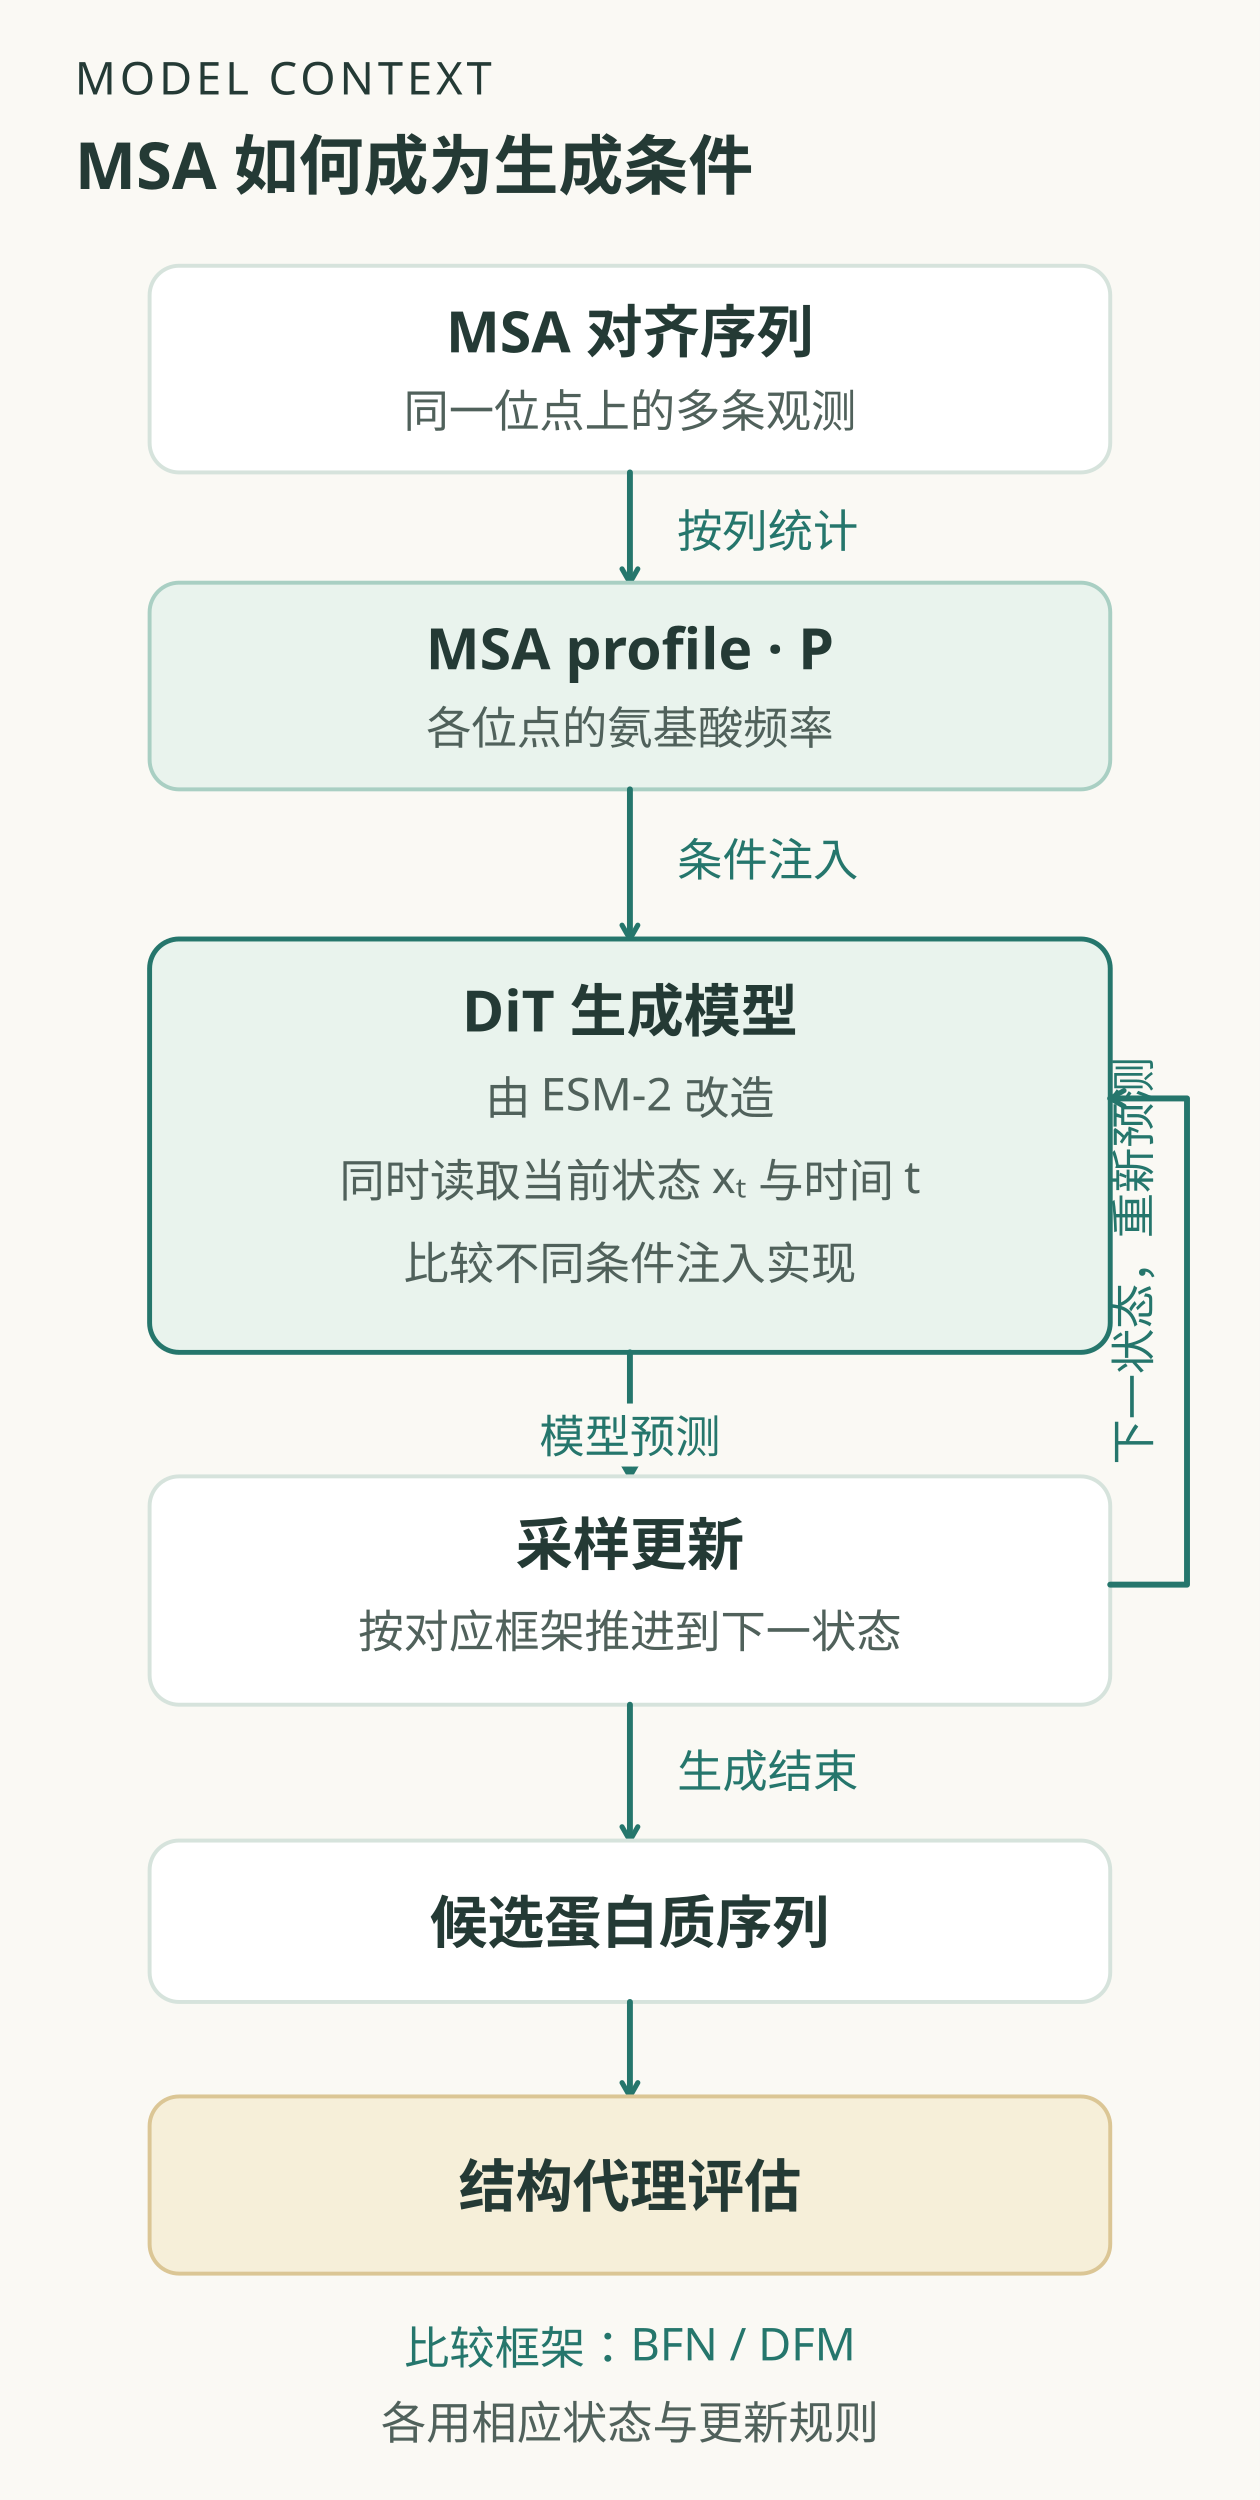
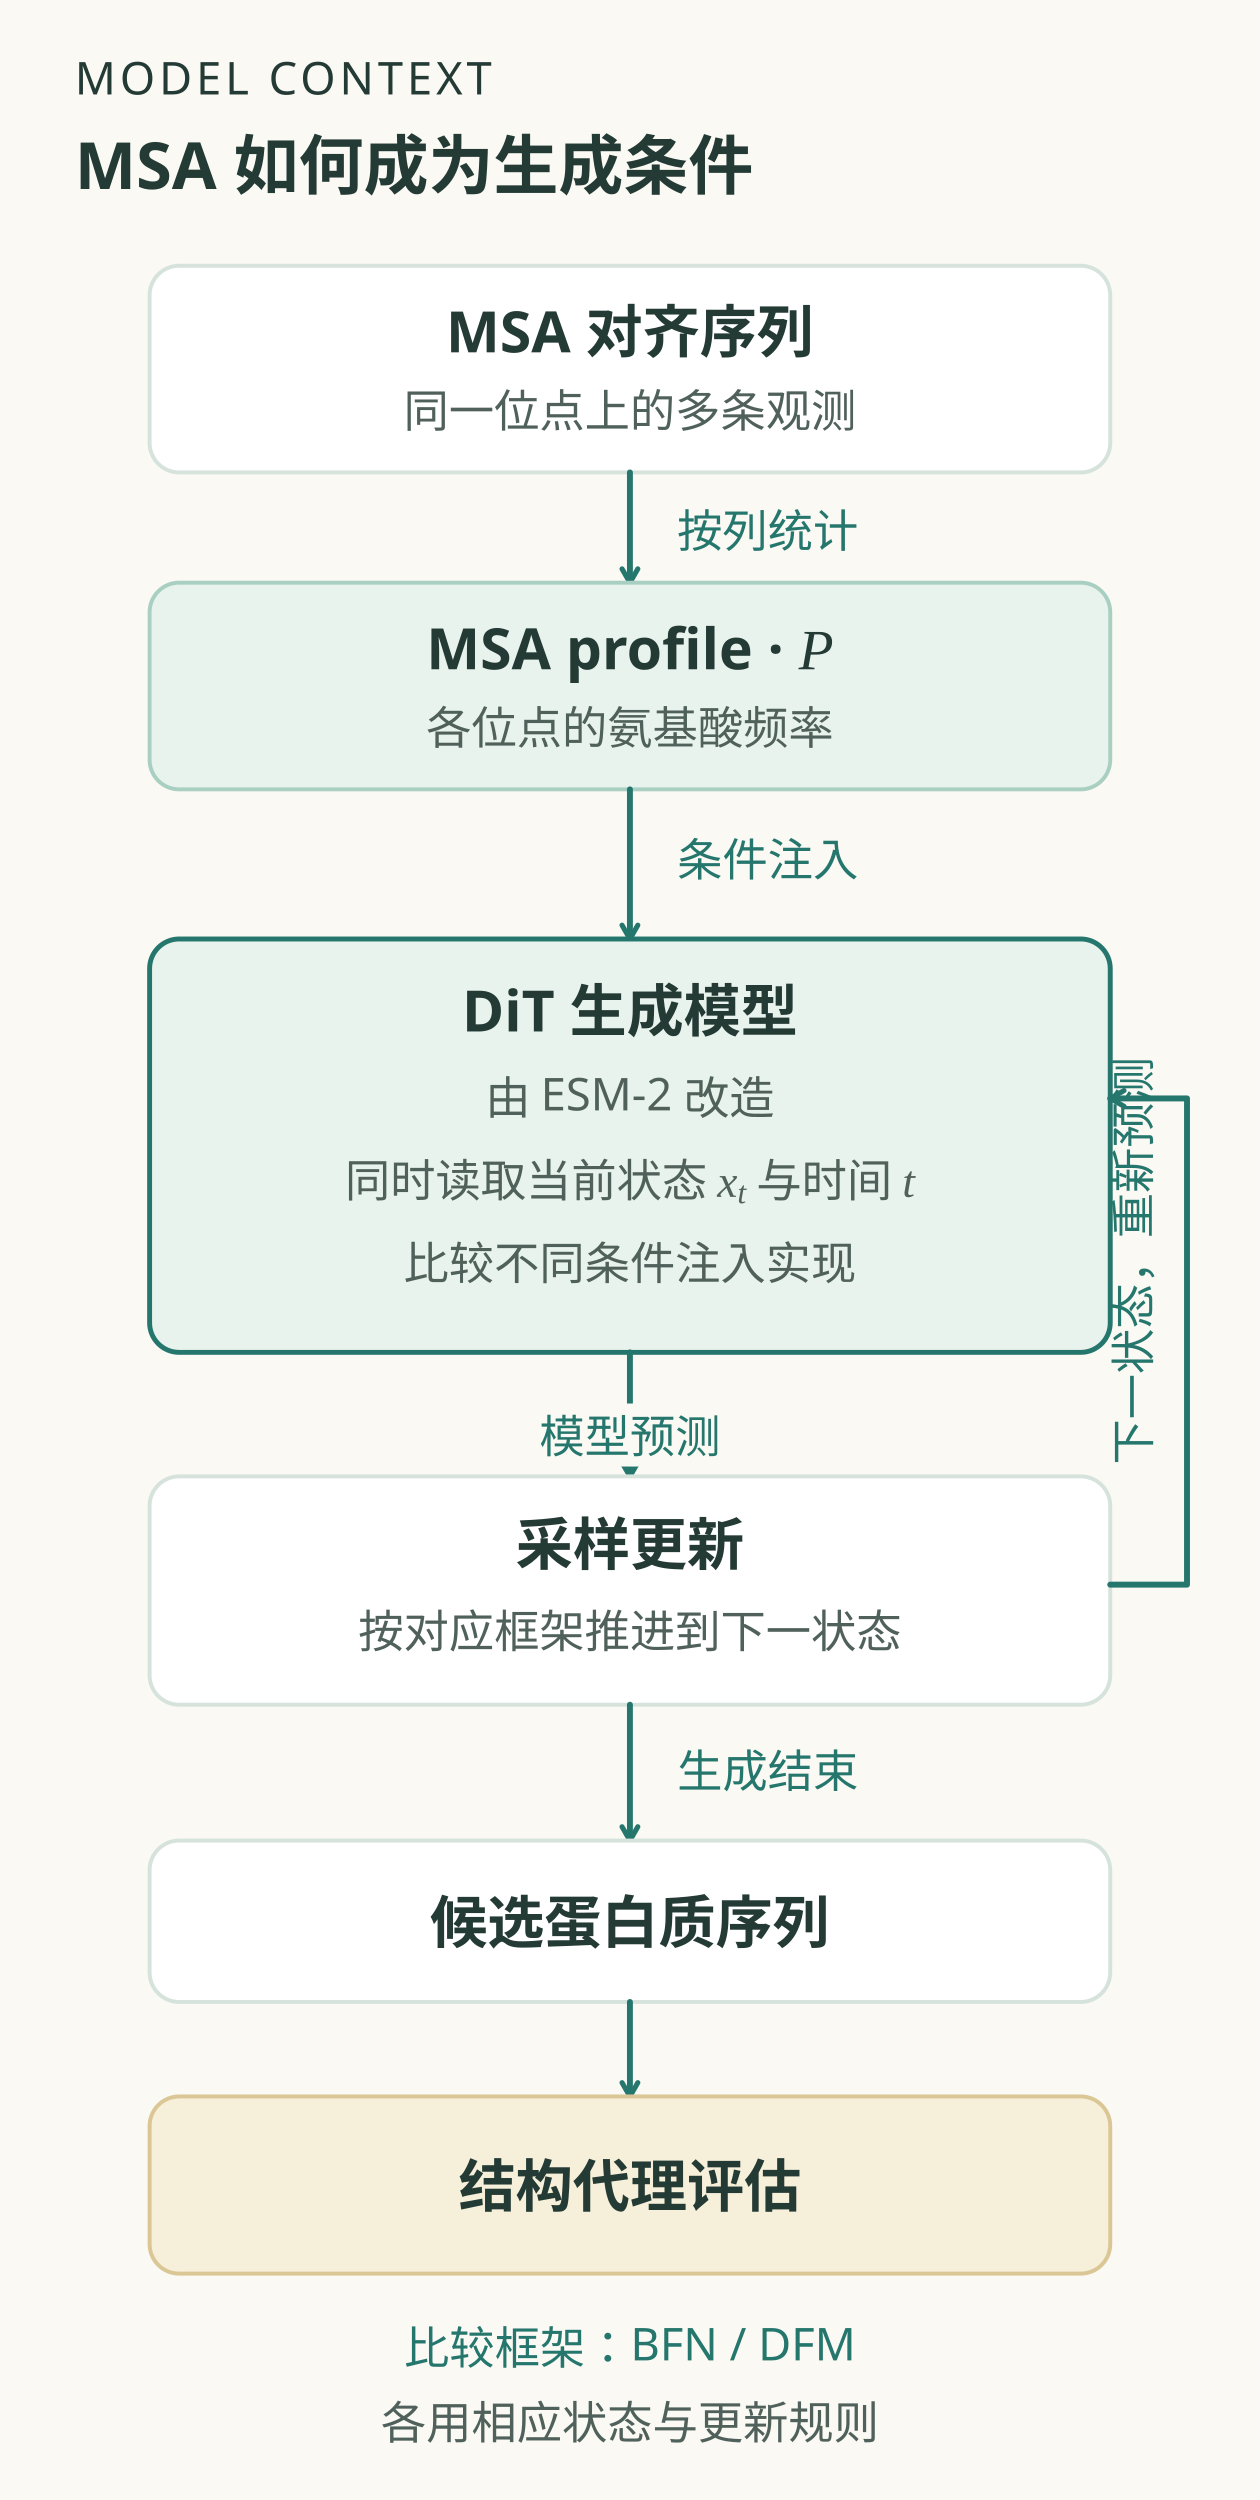
<svg xmlns="http://www.w3.org/2000/svg" width="640" height="1270" viewBox="0 0 640 1270" role="img" aria-labelledby="title desc">
  <defs>
    <marker id="arrow" markerWidth="12" markerHeight="12" refX="9" refY="6" orient="auto" markerUnits="userSpaceOnUse">
      <path d="M2 2 L9 6 L2 10" fill="none" stroke="#25766c" stroke-width="2.6" stroke-linecap="round" stroke-linejoin="round" />
    </marker>
    <style>
      text{font-family:"Microsoft YaHei","PingFang SC","Noto Sans SC",sans-serif;fill:#243a35}
      .card{fill:#fff;stroke:#d6e3dc;stroke-width:2}
      .heading{font-size:29px;font-weight:700}
      .body{font-size:23px;fill:#50615b}
      .label{font-size:23px;fill:#25766c}
      .line{fill:none;stroke:#25766c;stroke-width:3;stroke-linecap:round;stroke-linejoin:round;marker-end:url(#arrow)}
+       .math{font-family:"Cambria Math","Times New Roman",serif;font-style:italic;font-weight:400}
    </style>
  </defs>
  <rect width="640" height="1270" fill="#faf9f4" />
  <text x="38" y="48" font-size="23" letter-spacing="2" fill="#25766c">MODEL CONTEXT</text>
  <text x="38" y="96" font-size="33" font-weight="700">MSA 如何成为生成条件</text>
  <rect class="card" x="76" y="135" width="488" height="105" rx="15" />
  <text class="heading" x="320" y="179" text-anchor="middle">MSA 对齐序列</text>
  <text class="body" x="320" y="217" text-anchor="middle">同一位点上的多条观测</text>
  <path class="line" d="M320 240 V296" />
  <text class="label" x="344" y="278">按列统计</text>
  <rect x="76" y="296" width="488" height="105" rx="15" fill="#e9f3ed" stroke="#a9cfc3" stroke-width="2" />
-   <text class="heading" x="320" y="340" text-anchor="middle">MSA profile · P</text>
+   <text class="heading" x="320" y="340" text-anchor="middle">MSA profile · <tspan class="math">P</tspan>
+   </text>
  <text class="body" x="320" y="378" text-anchor="middle">各位点的氨基酸频率</text>
  <path class="line" d="M320 401 V477" />
  <text class="label" x="344" y="445">条件注入</text>
  <rect x="76" y="477" width="488" height="210" rx="15" fill="#e9f3ed" stroke="#25766c" stroke-width="2.5" />
  <text class="heading" x="320" y="524" text-anchor="middle">DiT 生成模型</text>
  <text class="body" x="320" y="566" text-anchor="middle">由 ESM-2 改造</text>
-   <text class="body" x="320" y="608" text-anchor="middle">同时读取当前状态 xₜ 与时间 t</text>
+   <text class="body" x="320" y="608" text-anchor="middle">同时读取当前状态 <tspan class="math">x<tspan baseline-shift="sub" font-size="70%">t</tspan>
+     </tspan> 与时间 <tspan class="math">t</tspan>
+   </text>
  <text class="body" x="320" y="650" text-anchor="middle">比较不同条件注入实现</text>
  <path class="line" d="M320 687 V750" />
  <rect x="263" y="713" width="114" height="32" fill="#faf9f4" />
  <text class="label" x="320" y="738" text-anchor="middle">模型预测</text>
  <rect class="card" x="76" y="750" width="488" height="116" rx="15" />
  <text class="heading" x="320" y="795" text-anchor="middle">采样更新</text>
  <text class="body" x="320" y="837" text-anchor="middle">按对应框架推进到下一状态</text>
  <path class="line" d="M564 805 H603 V558 H564" />
  <text class="label" x="584" y="744" transform="rotate(-90 584 744)">下一状态，重新预测</text>
  <path class="line" d="M320 866 V935" />
  <text class="label" x="344" y="908">生成结束</text>
  <rect class="card" x="76" y="935" width="488" height="82" rx="15" />
  <text class="heading" x="320" y="987" text-anchor="middle">候选蛋白质序列</text>
  <path class="line" d="M320 1017 V1065" />
  <rect x="76" y="1065" width="488" height="90" rx="15" fill="#f6efd9" stroke="#dbc695" stroke-width="2" />
  <text class="heading" x="320" y="1121" text-anchor="middle">结构代理评估</text>
  <text class="label" x="320" y="1201" text-anchor="middle">比较框架：BFN / DFM</text>
  <text class="body" x="320" y="1239" text-anchor="middle">各用相应状态与更新规则</text>
</svg>
